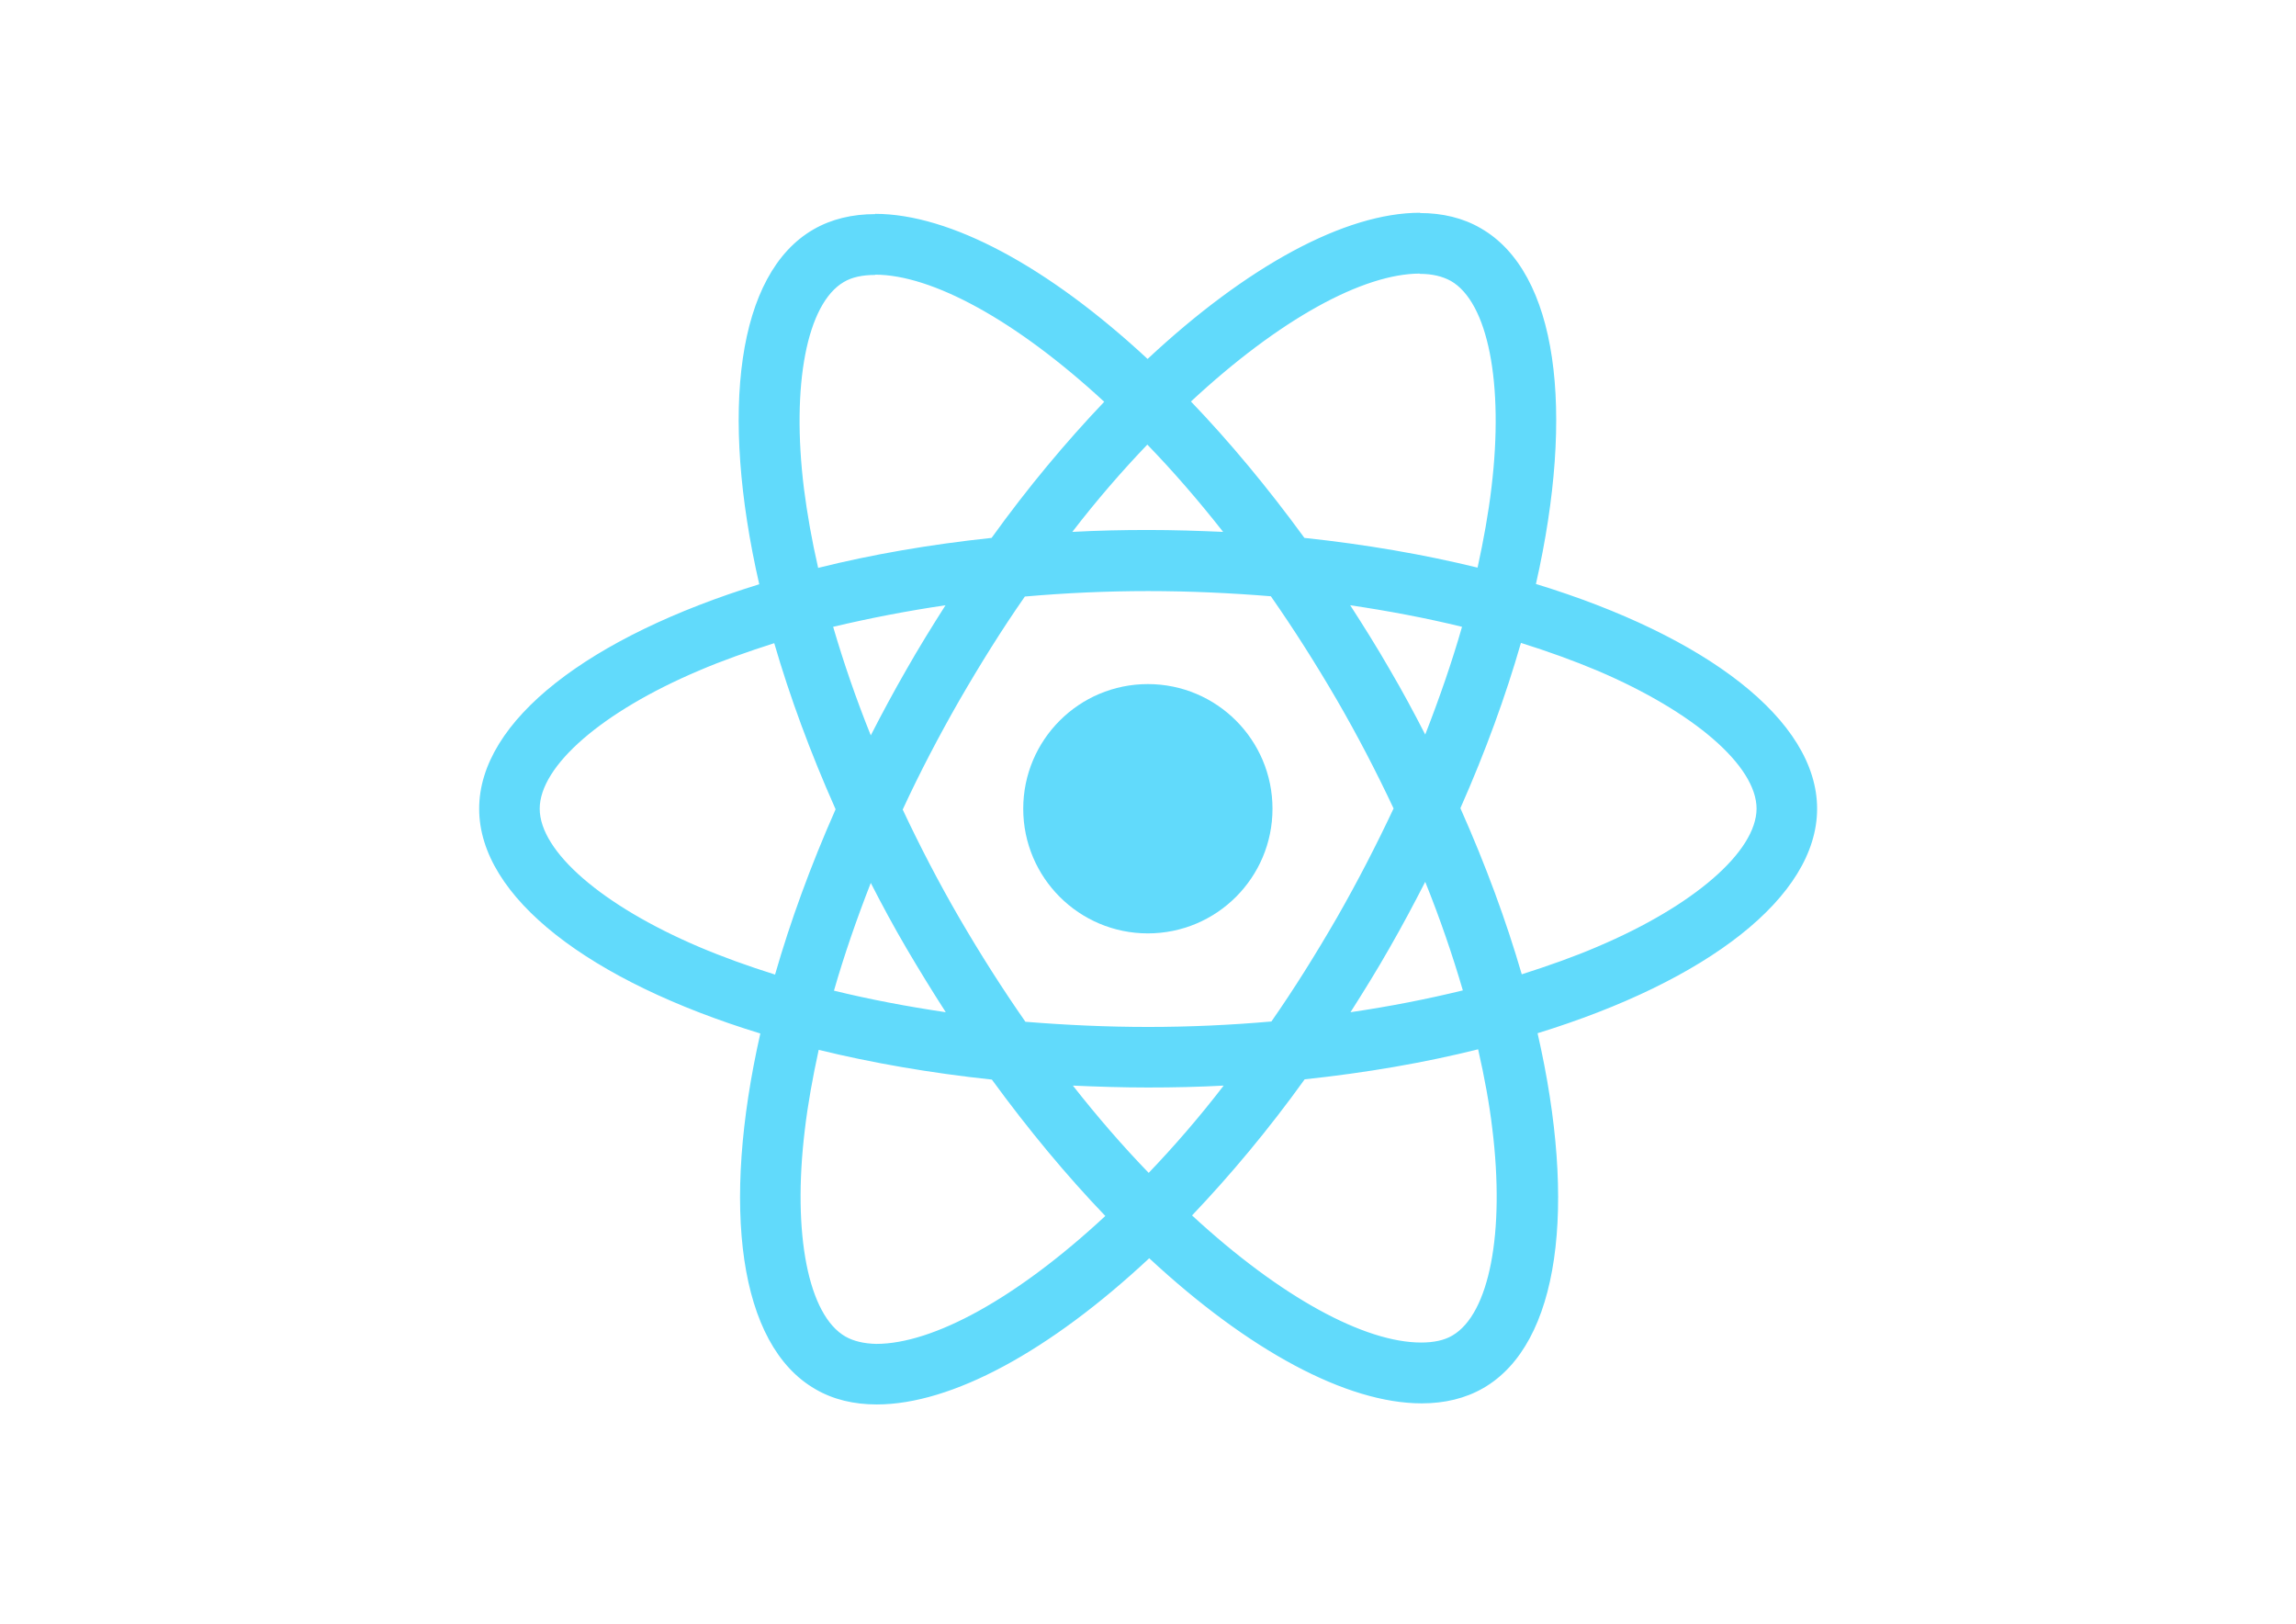
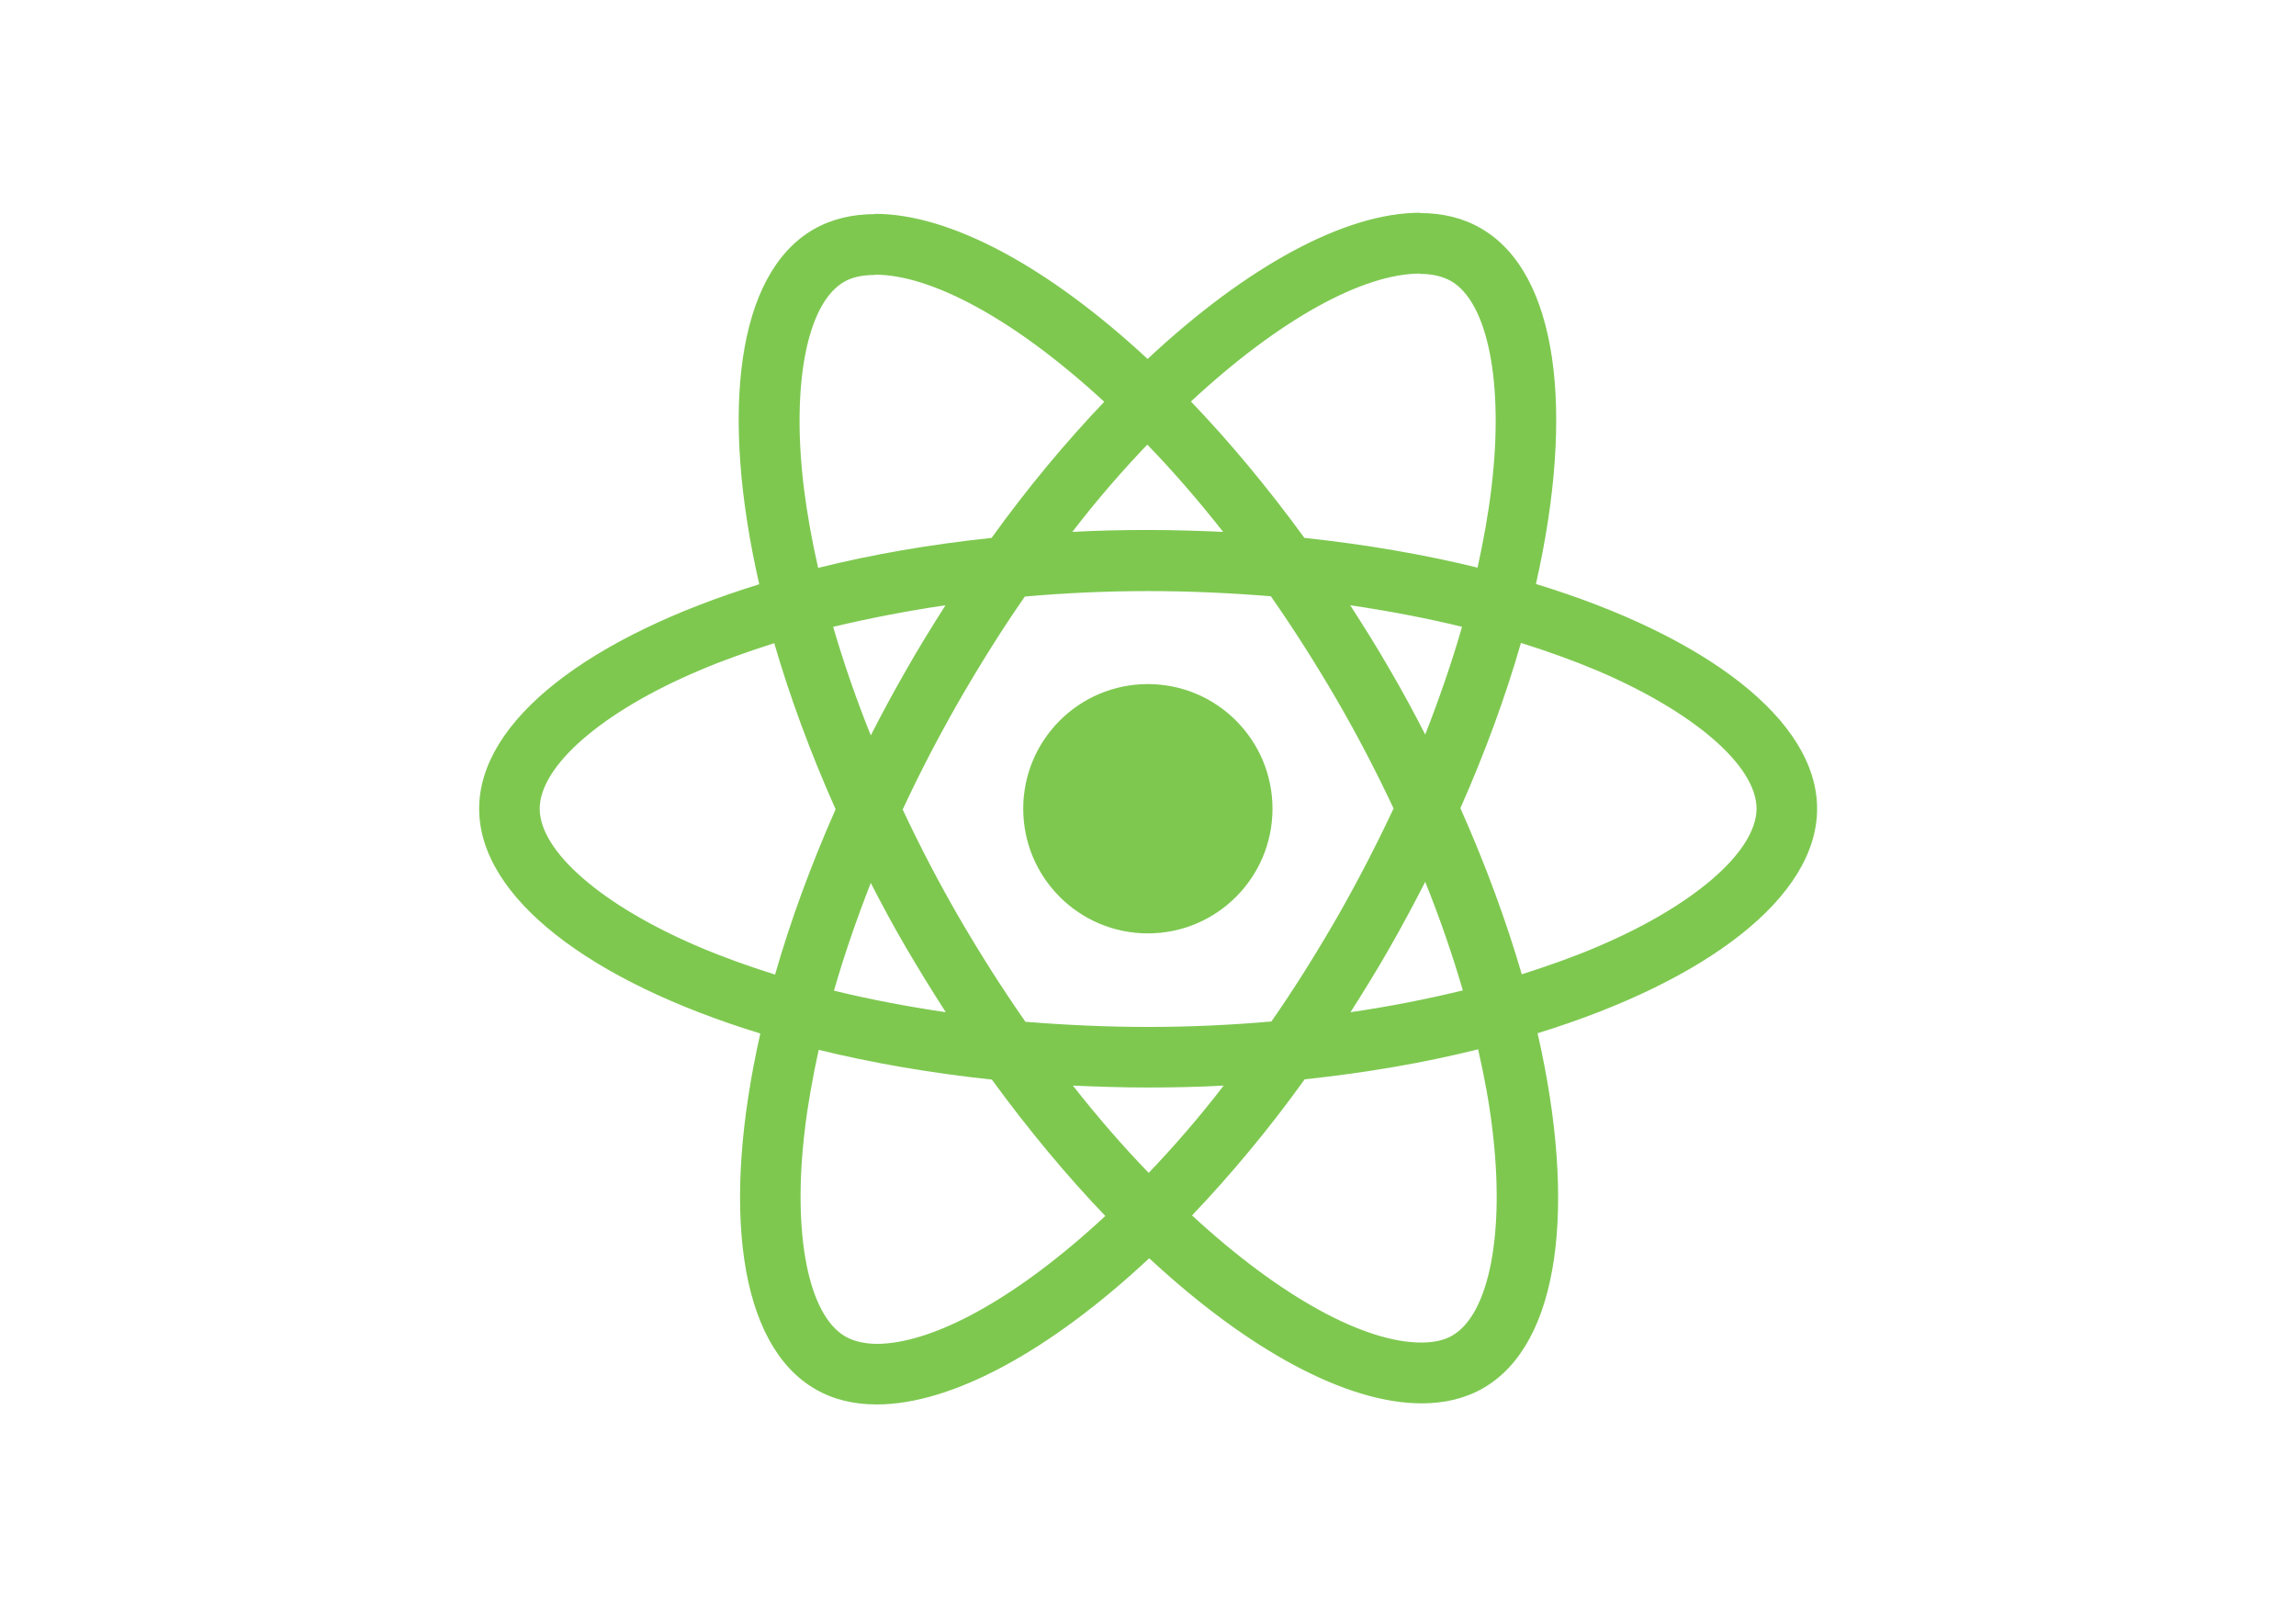
<svg xmlns="http://www.w3.org/2000/svg" viewBox="0 0 841.9 595.3">
-   <g fill="#61DAFB">
+   <g fill="#7ec850">
    <path d="M666.3 296.5c0-32.5-40.7-63.3-103.1-82.4 14.4-63.6 8-114.2-20.2-130.4-6.5-3.8-14.1-5.6-22.4-5.6v22.3c4.6 0 8.3.9 11.4 2.6 13.6 7.8 19.5 37.5 14.9 75.7-1.1 9.4-2.9 19.3-5.1 29.4-19.6-4.8-41-8.5-63.5-10.9-13.5-18.5-27.5-35.3-41.6-50 32.6-30.3 63.2-46.9 84-46.9V78c-27.5 0-63.5 19.6-99.9 53.6-36.4-33.8-72.4-53.2-99.9-53.2v22.3c20.7 0 51.4 16.5 84 46.6-14 14.7-28 31.4-41.3 49.9-22.6 2.4-44 6.1-63.6 11-2.3-10-4-19.7-5.2-29-4.7-38.2 1.1-67.9 14.6-75.8 3-1.8 6.9-2.6 11.5-2.6V78.5c-8.4 0-16 1.8-22.6 5.6-28.1 16.2-34.4 66.7-19.9 130.1-62.2 19.2-102.7 49.9-102.7 82.3 0 32.5 40.7 63.3 103.1 82.4-14.4 63.6-8 114.2 20.2 130.4 6.5 3.8 14.1 5.6 22.5 5.6 27.5 0 63.5-19.6 99.9-53.6 36.4 33.8 72.4 53.2 99.9 53.2 8.4 0 16-1.8 22.6-5.6 28.1-16.2 34.4-66.7 19.9-130.1 62-19.1 102.5-49.9 102.5-82.3zm-130.2-66.7c-3.7 12.9-8.3 26.2-13.5 39.5-4.1-8-8.4-16-13.1-24-4.6-8-9.5-15.8-14.4-23.4 14.2 2.1 27.9 4.7 41 7.9zm-45.8 106.5c-7.8 13.5-15.8 26.3-24.1 38.2-14.9 1.3-30 2-45.2 2-15.1 0-30.2-.7-45-1.9-8.3-11.9-16.4-24.6-24.2-38-7.6-13.1-14.5-26.4-20.8-39.8 6.2-13.4 13.2-26.8 20.7-39.9 7.8-13.5 15.8-26.3 24.1-38.2 14.9-1.3 30-2 45.2-2 15.1 0 30.2.7 45 1.9 8.3 11.9 16.4 24.6 24.2 38 7.6 13.1 14.5 26.4 20.8 39.8-6.3 13.4-13.2 26.8-20.7 39.9zm32.3-13c5.4 13.4 10 26.8 13.8 39.8-13.1 3.2-26.9 5.9-41.2 8 4.9-7.7 9.8-15.6 14.4-23.7 4.6-8 8.9-16.1 13-24.1zM421.2 430c-9.3-9.6-18.6-20.3-27.8-32 9 .4 18.2.7 27.5.7 9.4 0 18.7-.2 27.8-.7-9 11.7-18.3 22.4-27.5 32zm-74.4-58.9c-14.2-2.1-27.9-4.7-41-7.9 3.7-12.9 8.3-26.2 13.5-39.5 4.1 8 8.4 16 13.1 24 4.7 8 9.5 15.8 14.4 23.4zM420.7 163c9.3 9.6 18.6 20.3 27.8 32-9-.4-18.2-.7-27.5-.7-9.4 0-18.7.2-27.8.7 9-11.7 18.3-22.4 27.5-32zm-74 58.9c-4.9 7.7-9.8 15.6-14.4 23.7-4.6 8-8.9 16-13 24-5.4-13.4-10-26.8-13.8-39.8 13.1-3.1 26.9-5.8 41.2-7.9zm-90.5 125.2c-35.4-15.1-58.3-34.9-58.3-50.6 0-15.7 22.9-35.6 58.3-50.6 8.6-3.7 18-7 27.7-10.1 5.7 19.6 13.2 40 22.5 60.9-9.2 20.8-16.6 41.1-22.2 60.6-9.9-3.1-19.3-6.5-28-10.2zM310 490c-13.6-7.8-19.5-37.5-14.9-75.7 1.1-9.4 2.9-19.3 5.1-29.4 19.6 4.8 41 8.5 63.5 10.9 13.5 18.5 27.5 35.3 41.6 50-32.6 30.3-63.2 46.9-84 46.9-4.5-.1-8.3-1-11.3-2.7zm237.2-76.2c4.7 38.2-1.1 67.9-14.6 75.8-3 1.8-6.9 2.6-11.5 2.6-20.7 0-51.4-16.5-84-46.6 14-14.7 28-31.4 41.3-49.9 22.6-2.4 44-6.1 63.6-11 2.3 10.1 4.1 19.8 5.2 29.1zm38.5-66.7c-8.6 3.7-18 7-27.7 10.1-5.7-19.6-13.2-40-22.5-60.9 9.2-20.8 16.6-41.1 22.2-60.6 9.9 3.1 19.3 6.5 28.1 10.2 35.4 15.1 58.3 34.9 58.3 50.6-.1 15.7-23 35.6-58.4 50.6zM320.8 78.4z" />
    <circle cx="420.9" cy="296.5" r="45.7" />
    <path d="M520.5 78.1z" />
  </g>
</svg>
